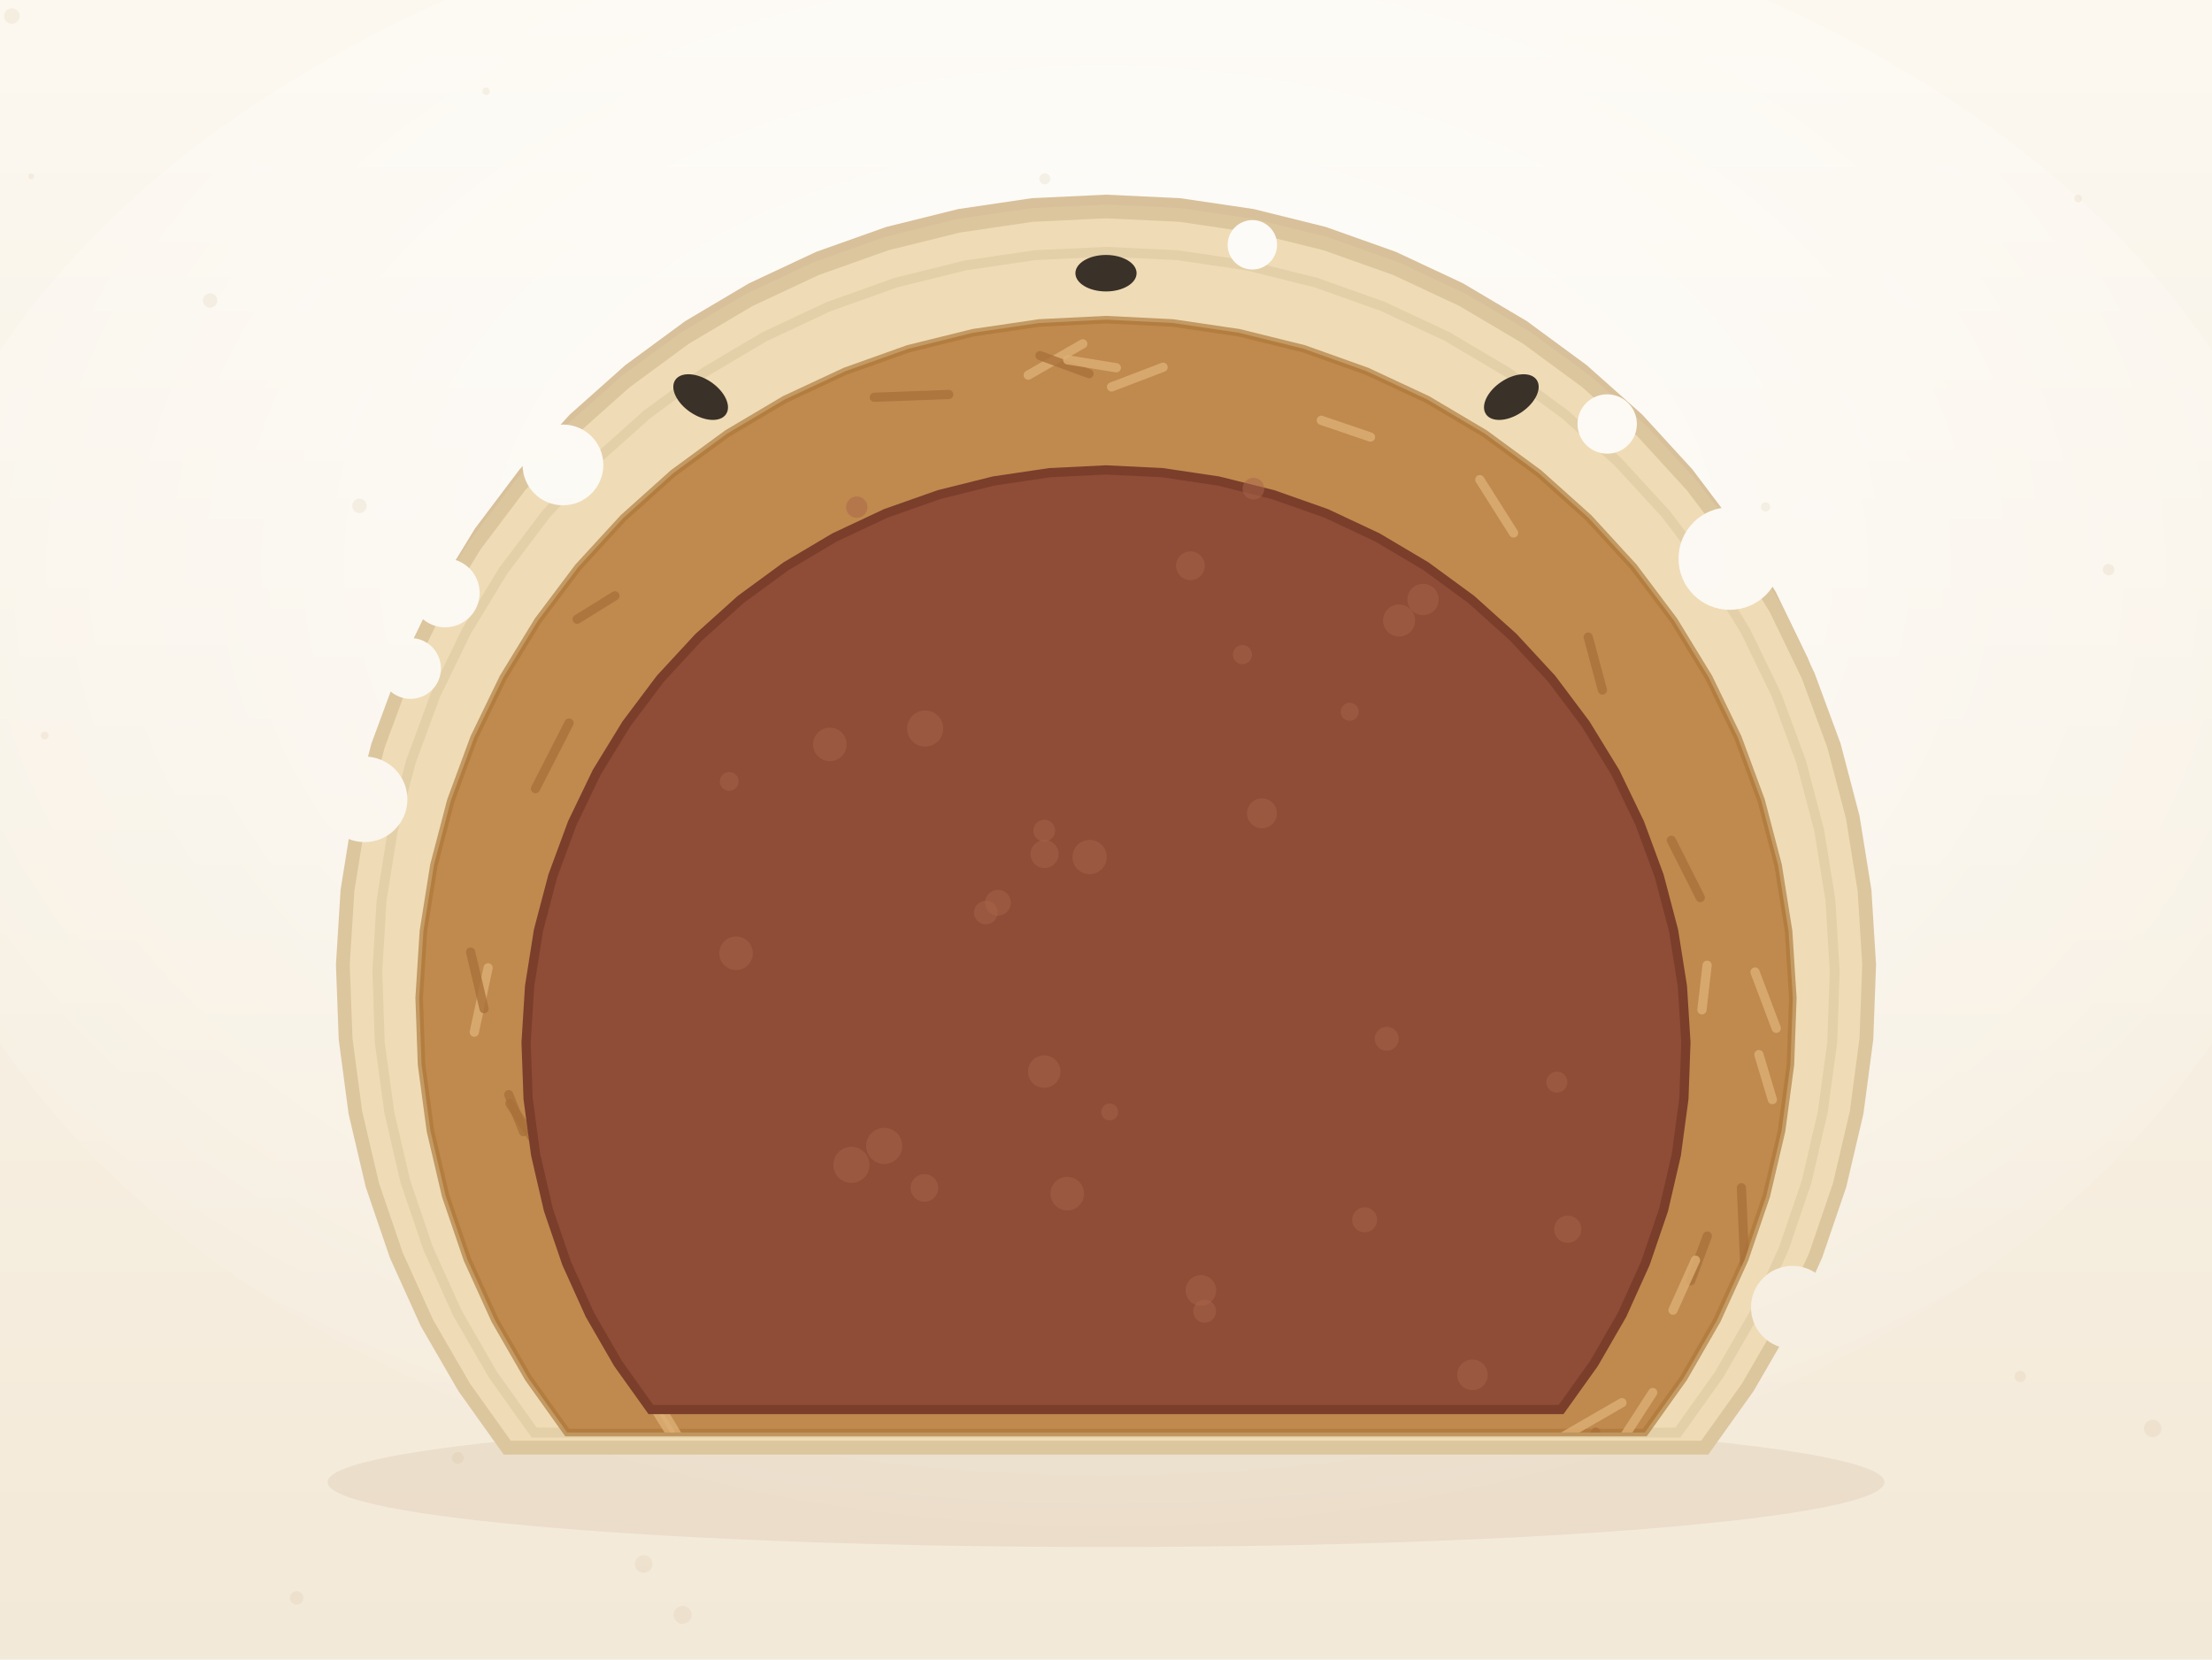
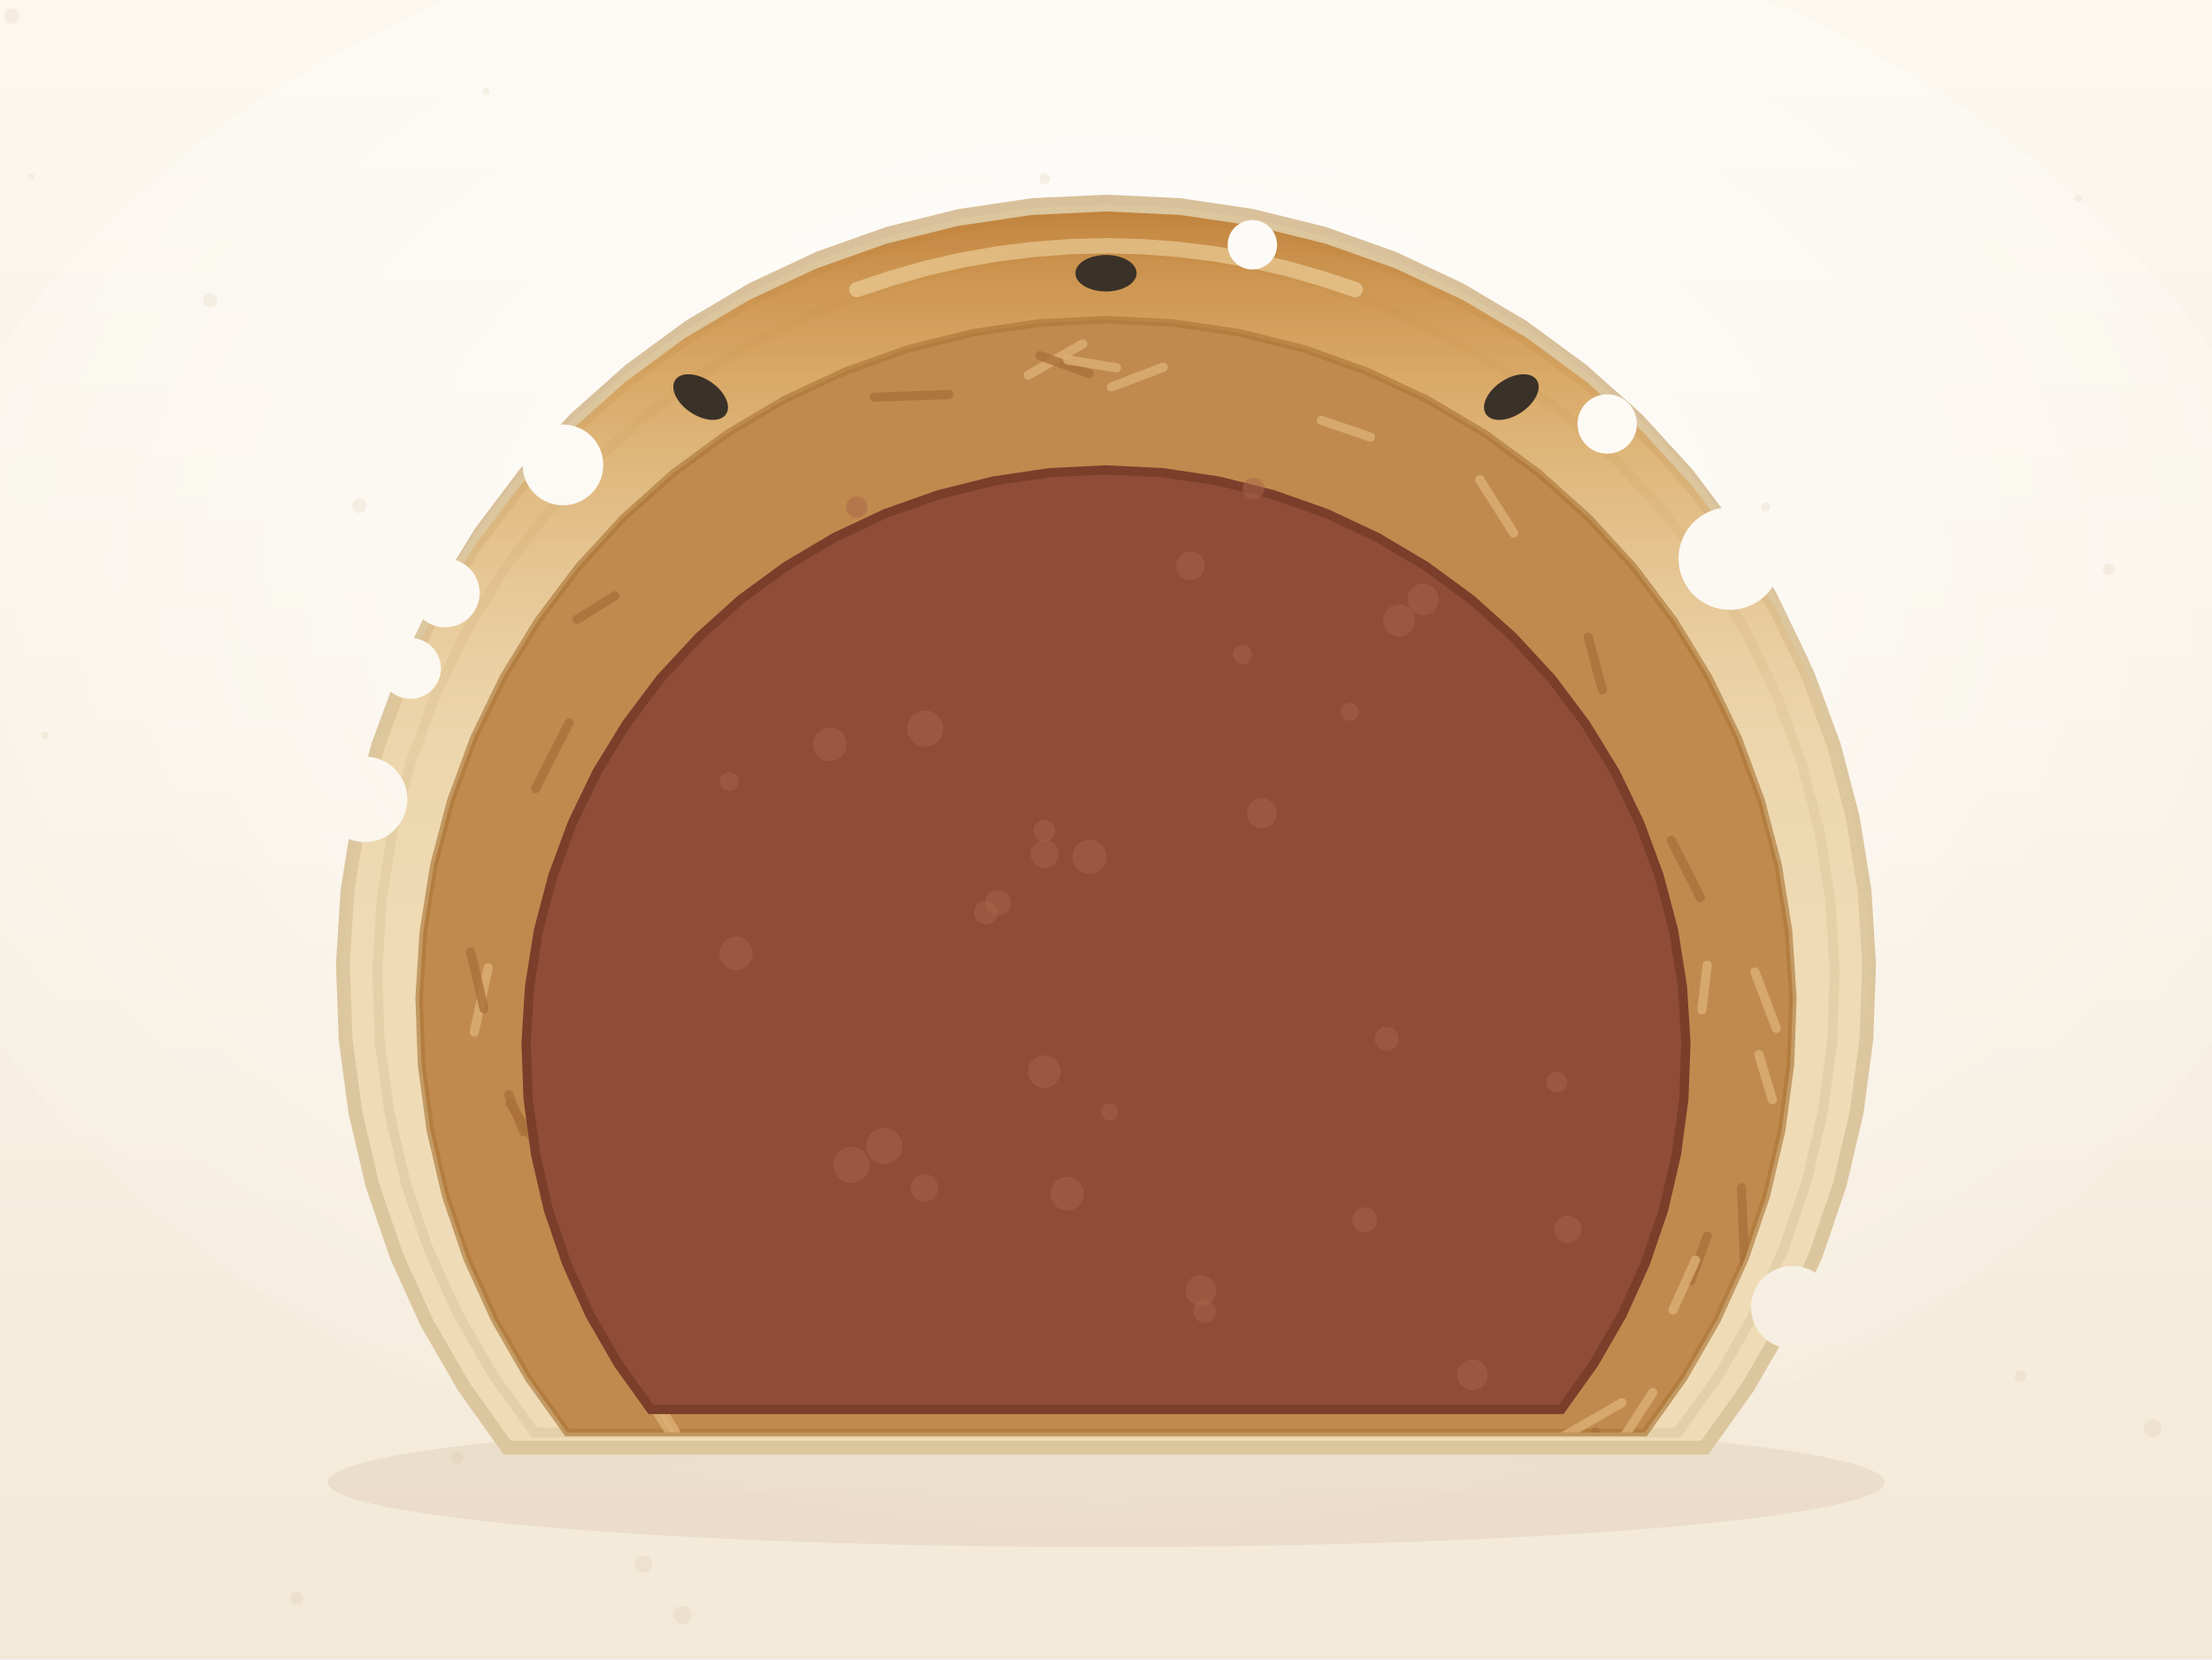
<svg xmlns="http://www.w3.org/2000/svg" viewBox="0 0 1200 900" width="1200" height="900" role="img" aria-label="红豆沙肉松酥">
  <defs>
    <linearGradient id="bg" x1="0" y1="0" x2="0" y2="1">
      <stop offset="0" stop-color="#FCF8F0" />
      <stop offset="1" stop-color="#F3E9D8" />
    </linearGradient>
    <radialGradient id="glow" cx="50%" cy="42%" r="62%">
      <stop offset="0" stop-color="#FFFFFF" stop-opacity="0.85" />
      <stop offset="1" stop-color="#FFFFFF" stop-opacity="0" />
    </radialGradient>
    <radialGradient id="yolk" cx="36%" cy="32%" r="72%">
      <stop offset="0" stop-color="#F7CE68" />
      <stop offset="1" stop-color="#DE9F1E" />
    </radialGradient>
    <radialGradient id="wash" cx="40%" cy="34%" r="70%">
      <stop offset="0" stop-color="#E9BE84" stop-opacity="0.95" />
      <stop offset="1" stop-color="#D9A75E" stop-opacity="0.75" />
    </radialGradient>
  </defs>
  <rect width="1200" height="900" fill="url(#bg)" />
  <ellipse cx="600" cy="378" rx="660" ry="450" fill="url(#glow)" />
  <circle cx="1127.4" cy="107.7" r="2.1" fill="#C9B48F" opacity="0.16" />
  <circle cx="349.2" cy="848.4" r="4.8" fill="#C9B48F" opacity="0.16" />
  <circle cx="501.6" cy="312" r="4.3" fill="#C9B48F" opacity="0.16" />
  <circle cx="884.6" cy="673.6" r="1.9" fill="#C9B48F" opacity="0.16" />
  <circle cx="798.2" cy="508" r="2.6" fill="#C9B48F" opacity="0.16" />
  <circle cx="742.2" cy="190.4" r="4.3" fill="#C9B48F" opacity="0.16" />
  <circle cx="16.9" cy="95.7" r="1.6" fill="#C9B48F" opacity="0.16" />
  <circle cx="322.1" cy="598.9" r="2.8" fill="#C9B48F" opacity="0.16" />
  <circle cx="957.8" cy="275" r="2.5" fill="#C9B48F" opacity="0.16" />
  <circle cx="24.2" cy="399" r="2.1" fill="#C9B48F" opacity="0.16" />
  <circle cx="421" cy="446" r="3" fill="#C9B48F" opacity="0.16" />
  <circle cx="248.4" cy="790.9" r="3.2" fill="#C9B48F" opacity="0.16" />
  <circle cx="6.4" cy="8.7" r="4.2" fill="#C9B48F" opacity="0.16" />
  <circle cx="195" cy="274.4" r="3.9" fill="#C9B48F" opacity="0.16" />
  <circle cx="114" cy="163" r="3.9" fill="#C9B48F" opacity="0.16" />
  <circle cx="263.7" cy="49.5" r="2" fill="#C9B48F" opacity="0.16" />
  <circle cx="1143.9" cy="309" r="3.1" fill="#C9B48F" opacity="0.16" />
  <circle cx="854.7" cy="416.4" r="1.9" fill="#C9B48F" opacity="0.16" />
  <circle cx="1096" cy="746.7" r="3.1" fill="#C9B48F" opacity="0.16" />
  <circle cx="1167.8" cy="774.9" r="4.8" fill="#C9B48F" opacity="0.16" />
  <circle cx="370.3" cy="876" r="4.9" fill="#C9B48F" opacity="0.16" />
  <circle cx="403.2" cy="525" r="5" fill="#C9B48F" opacity="0.16" />
  <circle cx="566.8" cy="97" r="3" fill="#C9B48F" opacity="0.16" />
  <circle cx="160.9" cy="866.8" r="3.7" fill="#C9B48F" opacity="0.16" />
  <circle cx="885.5" cy="509.6" r="1.7" fill="#C9B48F" opacity="0.16" />
  <circle cx="840.7" cy="300.3" r="1.9" fill="#C9B48F" opacity="0.16" />
  <g>
    <g>
      <defs>
        <mask id="nib-600-785-414" maskUnits="userSpaceOnUse" x="20.4" y="-84.1" width="1159.2" height="1159.2">
          <rect x="20.4" y="-84.1" width="1159.2" height="1159.2" fill="#fff" />
          <circle cx="241.5" cy="321.6" r="18.7" fill="#000" />
          <circle cx="679.4" cy="132.8" r="13.4" fill="#000" />
          <circle cx="972.4" cy="709.2" r="22.5" fill="#000" />
          <circle cx="222.7" cy="362.6" r="16.5" fill="#000" />
          <circle cx="305.4" cy="252.2" r="21.9" fill="#000" />
          <circle cx="938.4" cy="303" r="27.8" fill="#000" />
          <circle cx="197.8" cy="433.6" r="23.2" fill="#000" />
          <circle cx="871.9" cy="230" r="16.1" fill="#000" />
        </mask>
      </defs>
      <ellipse cx="600" cy="804" rx="422.3" ry="35.2" fill="#B79B73" opacity="0.16" />
      <g mask="url(#nib-600-785-414)">
        <path d="M 275.2 776.2 L 251.8 743.4 L 231.6 708.5 L 215 671.8 L 202 633.7 L 192.8 594.4 L 187.5 554.5 L 186 514.2 L 188.5 474 L 194.9 434.2 L 205.1 395.2 L 219.1 357.4 L 236.6 321.2 L 257.6 286.8 L 281.9 254.6 L 309.1 224.9 L 339.2 198.1 L 371.7 174.2 L 406.3 153.7 L 442.8 136.6 L 480.8 123.1 L 519.9 113.4 L 559.8 107.5 L 600 105.6 L 640.2 107.5 L 680.1 113.4 L 719.2 123.1 L 757.2 136.6 L 793.7 153.7 L 828.3 174.2 L 860.8 198.1 L 890.9 224.9 L 918.1 254.6 L 942.4 286.8 L 963.4 321.2 L 980.9 357.4 L 994.9 395.2 L 1005.1 434.2 L 1011.5 474 L 1014 514.2 L 1012.5 554.5 L 1007.2 594.4 L 998 633.7 L 985 671.8 L 968.4 708.5 L 948.2 743.4 L 924.8 776.2 Z" fill="#D8C09A" />
        <path d="M 275.2 785.3 L 251.8 752.5 L 231.6 717.6 L 215 680.9 L 202 642.8 L 192.8 603.5 L 187.5 563.6 L 186 523.3 L 188.5 483.1 L 194.9 443.3 L 205.1 404.4 L 219.1 366.5 L 236.6 330.3 L 257.6 295.9 L 281.9 263.7 L 309.1 234 L 339.2 207.2 L 371.7 183.3 L 406.3 162.8 L 442.8 145.7 L 480.8 132.2 L 519.9 122.5 L 559.8 116.6 L 600 114.7 L 640.2 116.6 L 680.1 122.5 L 719.2 132.2 L 757.2 145.7 L 793.7 162.8 L 828.3 183.3 L 860.8 207.2 L 890.9 234 L 918.1 263.7 L 942.4 295.9 L 963.4 330.3 L 980.9 366.5 L 994.9 404.4 L 1005.1 443.3 L 1011.5 483.1 L 1014 523.3 L 1012.5 563.6 L 1007.2 603.5 L 998 642.8 L 985 680.9 L 968.4 717.6 L 948.2 752.5 L 924.8 785.3 Z" fill="#EFDCB6" stroke="#DCC69E" stroke-width="7.5" />
        <path d="M 289.8 777.1 L 267.4 745.7 L 248.2 712.4 L 232.3 677.3 L 219.9 640.9 L 211.2 603.4 L 206 565.3 L 204.7 526.8 L 207 488.4 L 213.1 450.4 L 222.9 413.2 L 236.2 377.1 L 253 342.5 L 273 309.6 L 296.2 278.9 L 322.2 250.6 L 350.9 224.9 L 381.9 202.1 L 415 182.5 L 449.9 166.2 L 486.1 153.3 L 523.5 144 L 561.6 138.4 L 600 136.6 L 638.4 138.4 L 676.5 144 L 713.9 153.3 L 750.1 166.2 L 785 182.5 L 818.1 202.1 L 849.1 224.9 L 877.8 250.6 L 903.8 278.9 L 927 309.6 L 947 342.5 L 963.8 377.1 L 977.1 413.2 L 986.9 450.4 L 993 488.4 L 995.3 526.8 L 994 565.3 L 988.8 603.4 L 980.1 640.9 L 967.7 677.3 L 951.8 712.4 L 932.6 745.7 L 910.2 777.1 Z" fill="none" stroke="#E4D0A8" stroke-width="5.4" />
+         <linearGradient id="wash-600-785-414" gradientUnits="userSpaceOnUse" x1="0" y1="114.7" x2="0" y2="785.3">
+           <stop offset="0" stop-color="#BE7C33" stop-opacity="0.9" />
+           <stop offset="0.14" stop-color="#D2974A" stop-opacity="0.72" />
+           <stop offset="0.42" stop-color="#E6C795" stop-opacity="0.34" />
+           <stop offset="0.72" stop-color="#EFDCB6" stop-opacity="0" />
+         </linearGradient>
+         <path d="M 275.2 785.3 L 251.8 752.5 L 231.6 717.6 L 215 680.9 L 202 642.8 L 192.8 603.5 L 187.5 563.6 L 186 523.3 L 188.5 483.1 L 194.9 443.3 L 205.1 404.4 L 219.1 366.5 L 236.6 330.3 L 257.6 295.9 L 281.9 263.7 L 309.1 234 L 339.2 207.2 L 371.7 183.3 L 406.3 162.8 L 442.8 145.7 L 480.8 132.2 L 519.9 122.5 L 559.8 116.6 L 600 114.7 L 640.2 116.6 L 680.1 122.5 L 719.2 132.2 L 757.2 145.7 L 793.7 162.8 L 828.3 183.3 L 860.8 207.2 L 890.9 234 L 918.1 263.7 L 942.4 295.9 L 963.4 330.3 L 980.9 366.5 L 994.9 404.4 L 1005.1 443.3 L 1011.5 483.1 L 1014 523.3 L 1012.5 563.6 L 1007.2 603.5 L 998 642.8 L 985 680.9 L 968.4 717.6 L 948.2 752.5 L 924.8 785.3 Z" fill="url(#wash-600-785-414)" />
+         <path d="M 464.8 157.1 L 483.5 150.9 L 502.4 145.5 L 521.7 141.1 L 541.1 137.7 L 560.6 135.3 L 580.3 133.8 L 600 133.3 L 619.7 133.8 L 639.4 135.3 L 658.9 137.7 L 678.3 141.1 L 697.6 145.5 L 716.5 150.9 L 735.2 157.1" fill="none" stroke="#F7E3B4" stroke-width="8.3" stroke-linecap="round" opacity="0.5" />
        <clipPath id="floss-600-785-414">
          <path d="M 307.7 777.1 L 286.6 747.5 L 268.5 716.1 L 253.5 683.1 L 241.8 648.8 L 233.5 613.4 L 228.7 577.5 L 227.4 541.3 L 229.7 505.1 L 235.4 469.3 L 244.6 434.2 L 257.2 400.1 L 273 367.5 L 291.9 336.6 L 313.7 307.6 L 338.2 280.9 L 365.2 256.7 L 394.5 235.2 L 425.7 216.7 L 458.5 201.4 L 492.7 189.2 L 527.9 180.5 L 563.8 175.2 L 600 173.4 L 636.2 175.2 L 672.1 180.5 L 707.3 189.2 L 741.5 201.4 L 774.3 216.7 L 805.5 235.2 L 834.8 256.7 L 861.8 280.9 L 886.3 307.6 L 908.1 336.6 L 927 367.5 L 942.8 400.1 L 955.4 434.2 L 964.6 469.3 L 970.3 505.1 L 972.6 541.3 L 971.3 577.5 L 966.5 613.4 L 958.2 648.8 L 946.5 683.1 L 931.5 716.1 L 913.4 747.5 L 892.3 777.1 Z" />
        </clipPath>
        <path d="M 307.7 777.1 L 286.6 747.5 L 268.5 716.1 L 253.5 683.1 L 241.8 648.8 L 233.5 613.4 L 228.7 577.5 L 227.4 541.3 L 229.7 505.1 L 235.4 469.3 L 244.6 434.2 L 257.2 400.1 L 273 367.5 L 291.9 336.6 L 313.7 307.6 L 338.2 280.9 L 365.2 256.7 L 394.5 235.2 L 425.7 216.7 L 458.5 201.4 L 492.7 189.2 L 527.9 180.5 L 563.8 175.2 L 600 173.4 L 636.2 175.2 L 672.1 180.5 L 707.3 189.2 L 741.5 201.4 L 774.3 216.7 L 805.5 235.2 L 834.8 256.7 L 861.8 280.9 L 886.3 307.6 L 908.1 336.6 L 927 367.5 L 942.8 400.1 L 955.4 434.2 L 964.6 469.3 L 970.3 505.1 L 972.6 541.3 L 971.3 577.5 L 966.5 613.4 L 958.2 648.8 L 946.5 683.1 L 931.5 716.1 L 913.4 747.5 L 892.3 777.1 Z" fill="#C08A4E" />
        <path d="M 307.7 777.1 L 286.6 747.5 L 268.5 716.1 L 253.5 683.1 L 241.8 648.8 L 233.5 613.4 L 228.7 577.5 L 227.4 541.3 L 229.7 505.1 L 235.4 469.3 L 244.6 434.2 L 257.2 400.1 L 273 367.5 L 291.9 336.6 L 313.7 307.6 L 338.2 280.9 L 365.2 256.7 L 394.5 235.2 L 425.7 216.7 L 458.5 201.4 L 492.7 189.2 L 527.9 180.5 L 563.8 175.2 L 600 173.4 L 636.2 175.2 L 672.1 180.5 L 707.3 189.2 L 741.5 201.4 L 774.3 216.7 L 805.5 235.2 L 834.8 256.7 L 861.8 280.9 L 886.3 307.6 L 908.1 336.6 L 927 367.5 L 942.8 400.1 L 955.4 434.2 L 964.6 469.3 L 970.3 505.1 L 972.6 541.3 L 971.3 577.5 L 966.5 613.4 L 958.2 648.8 L 946.5 683.1 L 931.5 716.1 L 913.4 747.5 L 892.3 777.1 Z" fill="none" stroke="#AC7638" stroke-width="4.1" opacity="0.65" />
        <g clip-path="url(#floss-600-785-414)">
          <line x1="290.5" y1="427.8" x2="308.7" y2="392.2" stroke="#A9713A" stroke-width="5" stroke-linecap="round" opacity="0.8" />
          <line x1="474.3" y1="215.5" x2="514.7" y2="214" stroke="#A9713A" stroke-width="5" stroke-linecap="round" opacity="0.8" />
          <line x1="802.8" y1="260.2" x2="821.1" y2="289.1" stroke="#DDAF74" stroke-width="5" stroke-linecap="round" opacity="0.8" />
          <line x1="446.6" y1="861.8" x2="416.2" y2="835.8" stroke="#A9713A" stroke-width="5" stroke-linecap="round" opacity="0.8" />
          <line x1="796.1" y1="850.9" x2="765.5" y2="870.9" stroke="#DDAF74" stroke-width="5" stroke-linecap="round" opacity="0.8" />
          <line x1="605.5" y1="898.2" x2="567.2" y2="911.1" stroke="#DDAF74" stroke-width="5" stroke-linecap="round" opacity="0.8" />
          <line x1="865.7" y1="776.8" x2="853.7" y2="800" stroke="#A9713A" stroke-width="5" stroke-linecap="round" opacity="0.8" />
          <line x1="416.2" y1="818.2" x2="392.7" y2="790.9" stroke="#DDAF74" stroke-width="5" stroke-linecap="round" opacity="0.8" />
          <line x1="557.8" y1="203.5" x2="587.4" y2="186.5" stroke="#DDAF74" stroke-width="5" stroke-linecap="round" opacity="0.8" />
          <line x1="954.2" y1="572.1" x2="961.5" y2="596.5" stroke="#DDAF74" stroke-width="5" stroke-linecap="round" opacity="0.8" />
          <line x1="432.9" y1="837.3" x2="405.3" y2="806.9" stroke="#A9713A" stroke-width="5" stroke-linecap="round" opacity="0.8" />
          <line x1="367.3" y1="783.2" x2="344.8" y2="747.3" stroke="#DDAF74" stroke-width="5" stroke-linecap="round" opacity="0.8" />
          <line x1="896.6" y1="755.4" x2="875" y2="788.8" stroke="#DDAF74" stroke-width="5" stroke-linecap="round" opacity="0.8" />
          <line x1="681.3" y1="875.7" x2="652.7" y2="877.3" stroke="#DDAF74" stroke-width="5" stroke-linecap="round" opacity="0.8" />
          <line x1="563.8" y1="877.9" x2="521.7" y2="880.7" stroke="#DDAF74" stroke-width="5" stroke-linecap="round" opacity="0.8" />
          <line x1="284" y1="613.9" x2="276" y2="593.8" stroke="#A9713A" stroke-width="5" stroke-linecap="round" opacity="0.8" />
          <line x1="926.2" y1="670.5" x2="917.2" y2="694.8" stroke="#A9713A" stroke-width="5" stroke-linecap="round" opacity="0.8" />
          <line x1="257.3" y1="559.9" x2="264.8" y2="525" stroke="#DDAF74" stroke-width="5" stroke-linecap="round" opacity="0.8" />
          <line x1="726.2" y1="866.7" x2="703.5" y2="868.3" stroke="#A9713A" stroke-width="5" stroke-linecap="round" opacity="0.8" />
          <line x1="906.7" y1="455.8" x2="922.4" y2="486.9" stroke="#A9713A" stroke-width="5" stroke-linecap="round" opacity="0.8" />
          <line x1="819.6" y1="794.5" x2="804.6" y2="814.6" stroke="#A9713A" stroke-width="5" stroke-linecap="round" opacity="0.8" />
          <line x1="402.6" y1="795.1" x2="383" y2="789.4" stroke="#DDAF74" stroke-width="5" stroke-linecap="round" opacity="0.8" />
          <line x1="952.1" y1="527.3" x2="963.6" y2="557.8" stroke="#DDAF74" stroke-width="5" stroke-linecap="round" opacity="0.8" />
          <line x1="560.4" y1="878.3" x2="527.6" y2="860.9" stroke="#A9713A" stroke-width="5" stroke-linecap="round" opacity="0.8" />
          <line x1="944.7" y1="644.3" x2="946.5" y2="685.7" stroke="#A9713A" stroke-width="5" stroke-linecap="round" opacity="0.8" />
          <line x1="601.4" y1="904.8" x2="580.8" y2="911" stroke="#A9713A" stroke-width="5" stroke-linecap="round" opacity="0.8" />
          <line x1="926.1" y1="523.6" x2="923.3" y2="547.8" stroke="#DDAF74" stroke-width="5" stroke-linecap="round" opacity="0.8" />
          <line x1="417.5" y1="816.4" x2="380.1" y2="808.3" stroke="#DDAF74" stroke-width="5" stroke-linecap="round" opacity="0.8" />
          <line x1="716.8" y1="228" x2="743.5" y2="237.1" stroke="#DDAF74" stroke-width="5" stroke-linecap="round" opacity="0.8" />
          <line x1="375.3" y1="791.5" x2="355.4" y2="758.6" stroke="#DDAF74" stroke-width="5" stroke-linecap="round" opacity="0.8" />
          <line x1="427" y1="830.7" x2="405.8" y2="799.4" stroke="#DDAF74" stroke-width="5" stroke-linecap="round" opacity="0.8" />
          <line x1="603" y1="209.9" x2="631" y2="199.2" stroke="#DDAF74" stroke-width="5" stroke-linecap="round" opacity="0.8" />
          <line x1="262.6" y1="547.2" x2="255.3" y2="516.4" stroke="#A9713A" stroke-width="5" stroke-linecap="round" opacity="0.8" />
          <line x1="879.9" y1="760.9" x2="843.5" y2="781.9" stroke="#DDAF74" stroke-width="5" stroke-linecap="round" opacity="0.8" />
          <line x1="760.7" y1="823.5" x2="742.1" y2="845.6" stroke="#A9713A" stroke-width="5" stroke-linecap="round" opacity="0.8" />
          <line x1="293.6" y1="624.6" x2="276.6" y2="598.6" stroke="#A9713A" stroke-width="5" stroke-linecap="round" opacity="0.8" />
          <line x1="564.2" y1="192.9" x2="590.8" y2="202.7" stroke="#A9713A" stroke-width="5" stroke-linecap="round" opacity="0.8" />
          <line x1="827.1" y1="804.5" x2="804.6" y2="819.8" stroke="#A9713A" stroke-width="5" stroke-linecap="round" opacity="0.8" />
          <line x1="414.3" y1="864.4" x2="381.9" y2="843.1" stroke="#DDAF74" stroke-width="5" stroke-linecap="round" opacity="0.8" />
          <line x1="489.3" y1="865.9" x2="466" y2="862" stroke="#DDAF74" stroke-width="5" stroke-linecap="round" opacity="0.8" />
          <line x1="579.2" y1="195.2" x2="605.6" y2="199.5" stroke="#DDAF74" stroke-width="5" stroke-linecap="round" opacity="0.8" />
          <line x1="689.8" y1="876.2" x2="658.5" y2="882.5" stroke="#DDAF74" stroke-width="5" stroke-linecap="round" opacity="0.8" />
          <line x1="861.6" y1="345.6" x2="869.3" y2="374.3" stroke="#A9713A" stroke-width="5" stroke-linecap="round" opacity="0.8" />
          <line x1="919.8" y1="683.6" x2="907.6" y2="710.7" stroke="#DDAF74" stroke-width="5" stroke-linecap="round" opacity="0.8" />
          <line x1="780.1" y1="831.3" x2="752.7" y2="856.7" stroke="#A9713A" stroke-width="5" stroke-linecap="round" opacity="0.8" />
          <line x1="313.1" y1="335.9" x2="333.6" y2="323.2" stroke="#A9713A" stroke-width="5" stroke-linecap="round" opacity="0.8" />
        </g>
        <path d="M 353.1 764.6 L 335.3 739.7 L 320 713.2 L 307.4 685.3 L 297.5 656.3 L 290.6 626.5 L 286.5 596.1 L 285.4 565.5 L 287.3 535 L 292.1 504.7 L 299.9 475.1 L 310.5 446.4 L 323.8 418.8 L 339.8 392.7 L 358.2 368.2 L 379 345.7 L 401.8 325.2 L 426.5 307.1 L 452.8 291.5 L 480.5 278.5 L 509.4 268.3 L 539.1 260.9 L 569.4 256.4 L 600 254.9 L 630.6 256.4 L 660.9 260.9 L 690.6 268.3 L 719.5 278.5 L 747.2 291.5 L 773.5 307.1 L 798.2 325.2 L 821 345.7 L 841.8 368.2 L 860.2 392.7 L 876.2 418.8 L 889.5 446.4 L 900.1 475.1 L 907.9 504.7 L 912.7 535 L 914.6 565.5 L 913.5 596.1 L 909.4 626.5 L 902.5 656.3 L 892.6 685.3 L 880 713.2 L 864.7 739.7 L 846.9 764.6 Z" fill="#8F4C36" stroke="#7A3E2B" stroke-width="5" />
        <circle cx="732.2" cy="386.1" r="4.9" fill="#A8634A" opacity="0.5" />
        <circle cx="651.5" cy="700" r="8.3" fill="#A8634A" opacity="0.5" />
        <circle cx="752.3" cy="563.5" r="6.5" fill="#A8634A" opacity="0.5" />
        <circle cx="645.8" cy="306.9" r="7.8" fill="#A8634A" opacity="0.5" />
        <circle cx="759" cy="336.6" r="8.7" fill="#A8634A" opacity="0.5" />
        <circle cx="566.5" cy="450.6" r="5.9" fill="#A8634A" opacity="0.5" />
        <circle cx="566.7" cy="463.3" r="7.6" fill="#A8634A" opacity="0.5" />
        <circle cx="602" cy="603.2" r="4.6" fill="#A8634A" opacity="0.5" />
        <circle cx="674" cy="355.1" r="5.2" fill="#A8634A" opacity="0.5" />
        <circle cx="680" cy="265.1" r="5.9" fill="#A8634A" opacity="0.5" />
        <circle cx="450.2" cy="403.8" r="9.1" fill="#A8634A" opacity="0.5" />
        <circle cx="464.8" cy="275.1" r="5.8" fill="#A8634A" opacity="0.5" />
        <circle cx="461.9" cy="631.9" r="9.8" fill="#A8634A" opacity="0.5" />
        <circle cx="653.5" cy="711.3" r="6.2" fill="#A8634A" opacity="0.5" />
        <circle cx="399.3" cy="517.1" r="9.1" fill="#A8634A" opacity="0.5" />
        <circle cx="591.1" cy="464.9" r="9.3" fill="#A8634A" opacity="0.5" />
        <circle cx="579" cy="647.5" r="9.1" fill="#A8634A" opacity="0.5" />
        <circle cx="395.6" cy="423.9" r="5.1" fill="#A8634A" opacity="0.5" />
        <circle cx="844.6" cy="587" r="5.7" fill="#A8634A" opacity="0.5" />
        <circle cx="850.5" cy="666.8" r="7.4" fill="#A8634A" opacity="0.5" />
        <circle cx="740.3" cy="661.7" r="6.8" fill="#A8634A" opacity="0.5" />
        <circle cx="534.8" cy="495" r="6.4" fill="#A8634A" opacity="0.5" />
        <circle cx="772" cy="325.2" r="8.5" fill="#A8634A" opacity="0.5" />
        <circle cx="479.7" cy="621.6" r="9.8" fill="#A8634A" opacity="0.5" />
        <circle cx="541.4" cy="489.7" r="7" fill="#A8634A" opacity="0.5" />
        <circle cx="684.6" cy="441.2" r="8.1" fill="#A8634A" opacity="0.5" />
        <circle cx="501.9" cy="395.2" r="9.8" fill="#A8634A" opacity="0.5" />
        <circle cx="566.5" cy="581.3" r="8.8" fill="#A8634A" opacity="0.5" />
        <circle cx="501.5" cy="644.4" r="7.5" fill="#A8634A" opacity="0.5" />
        <circle cx="798.8" cy="745.8" r="8.3" fill="#A8634A" opacity="0.5" />
        <ellipse cx="819.9" cy="215.4" rx="16.6" ry="9.9" transform="rotate(-34 819.9 215.4)" fill="#3A3128" />
        <ellipse cx="600" cy="148.2" rx="16.6" ry="9.9" transform="rotate(0 600 148.2)" fill="#3A3128" />
        <ellipse cx="380.1" cy="215.4" rx="16.6" ry="9.9" transform="rotate(34 380.1 215.4)" fill="#3A3128" />
      </g>
    </g>
  </g>
</svg>
